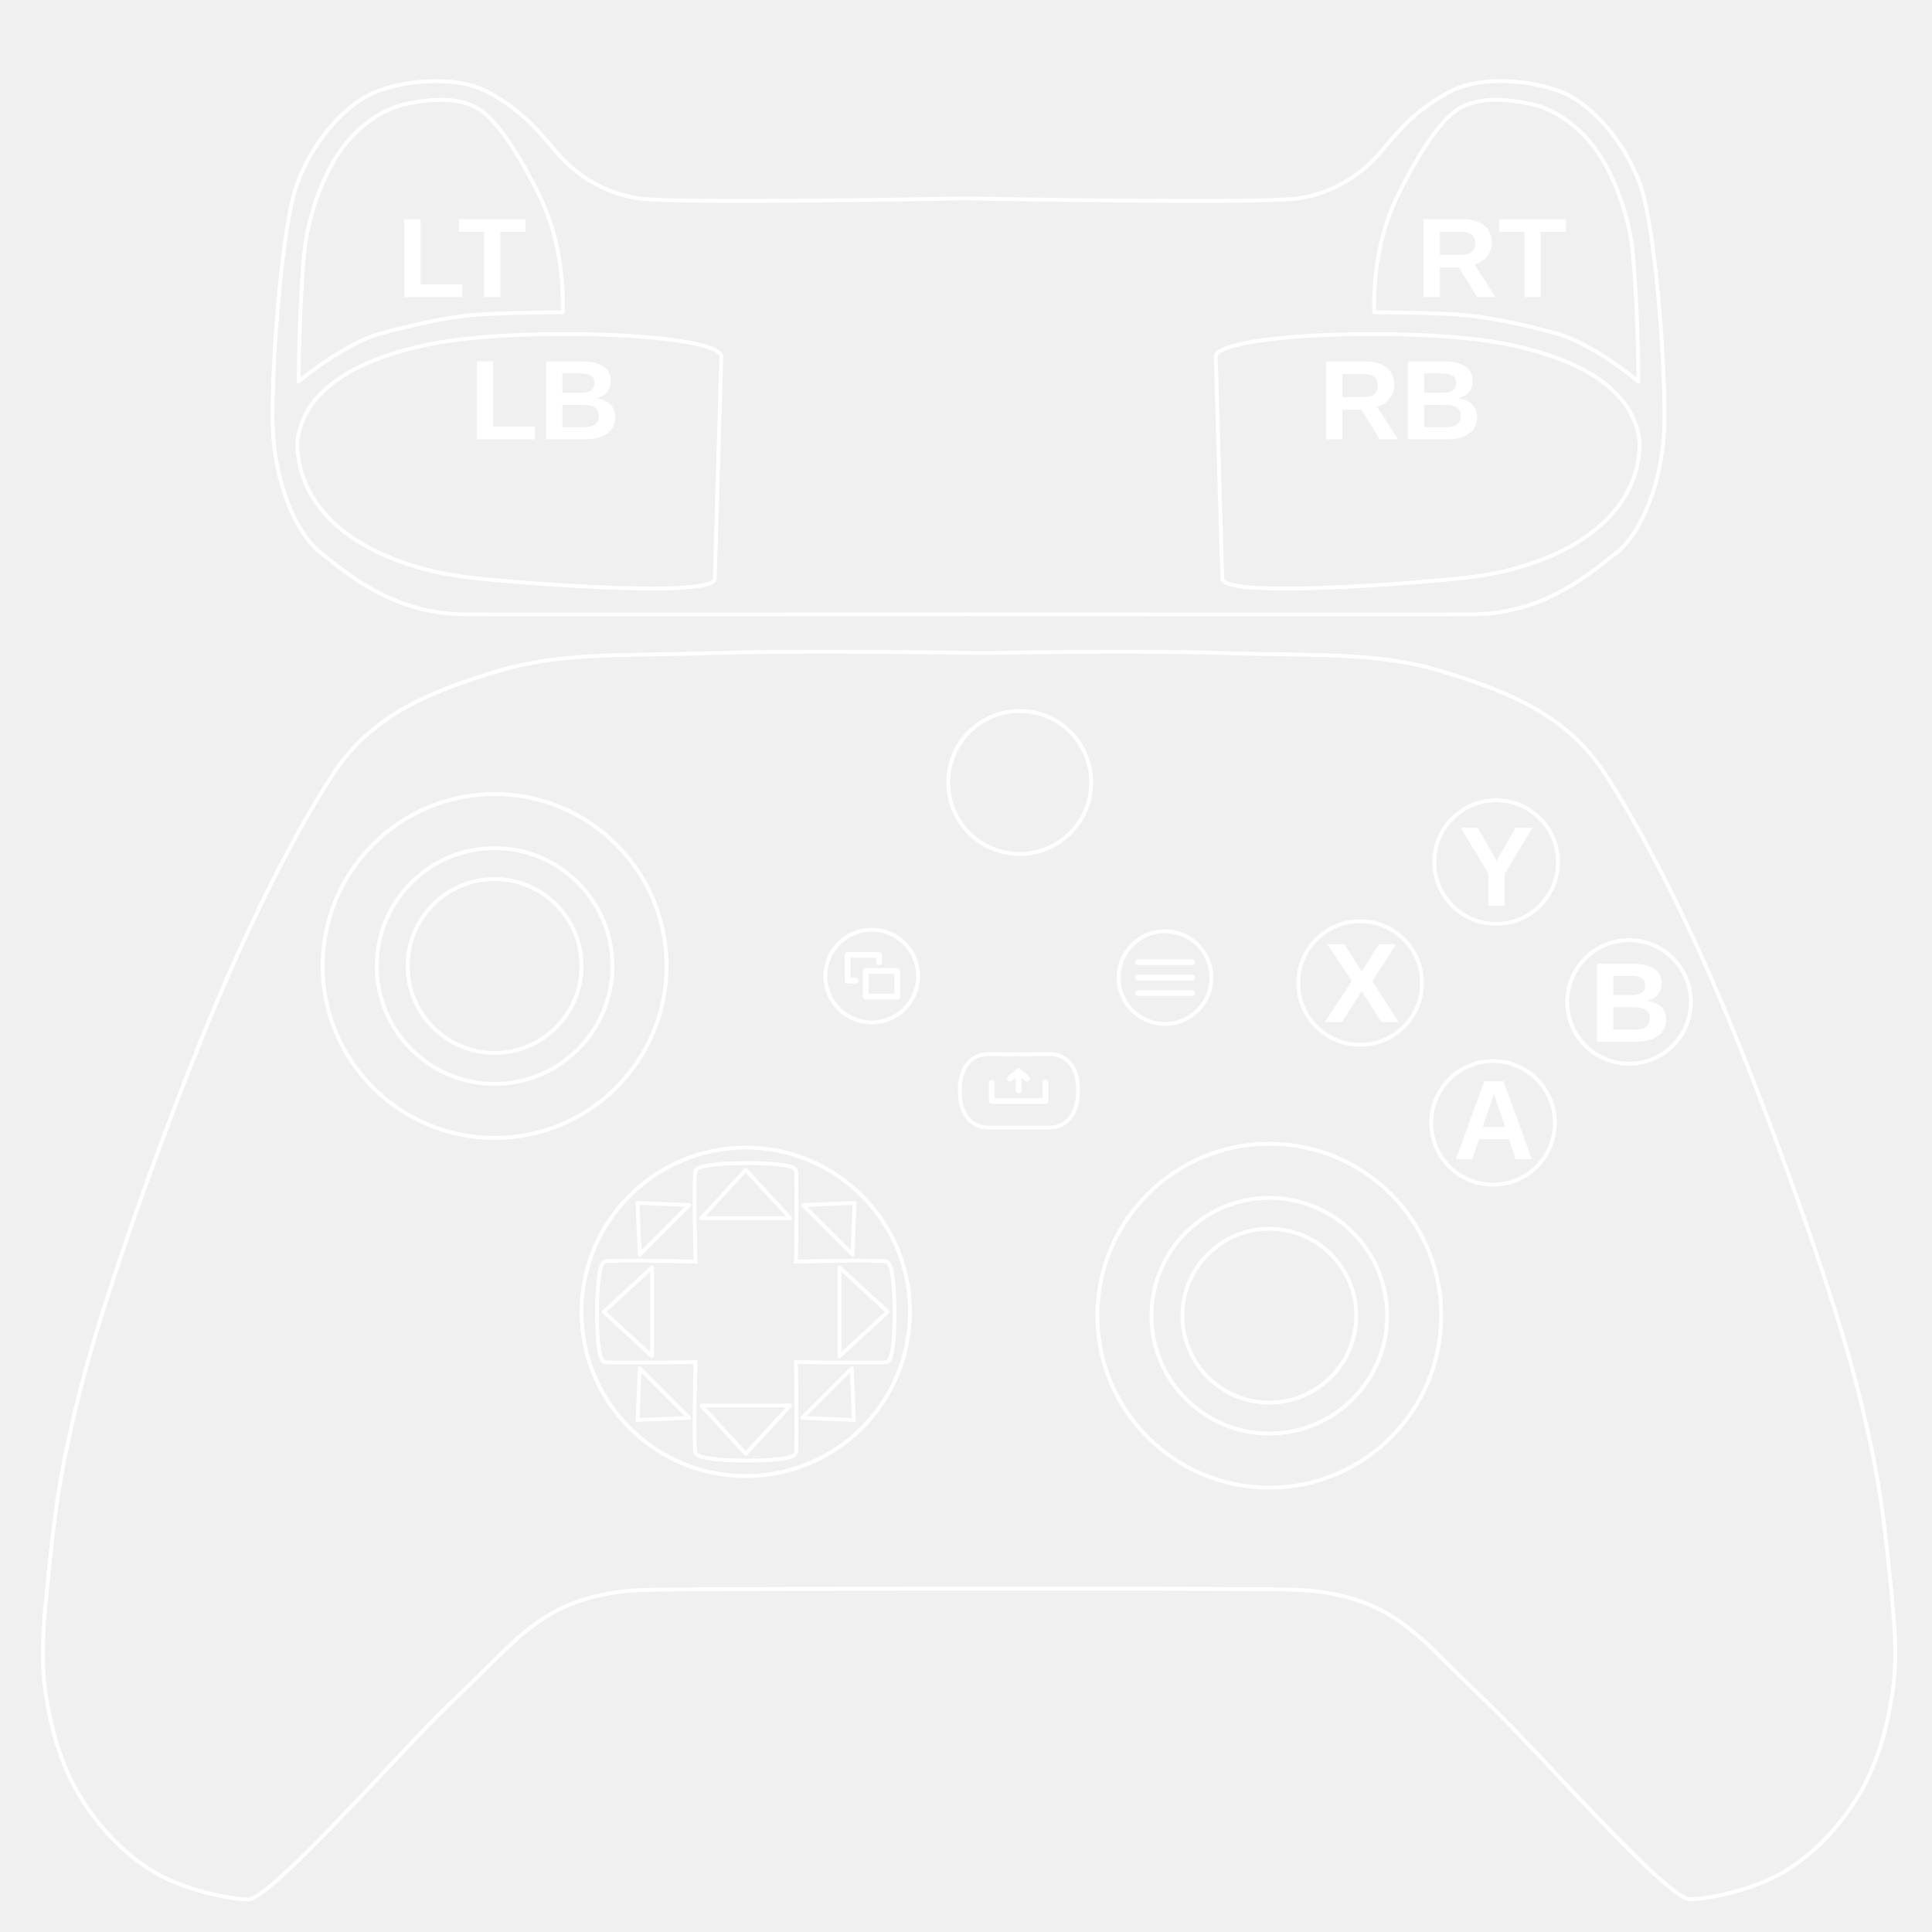
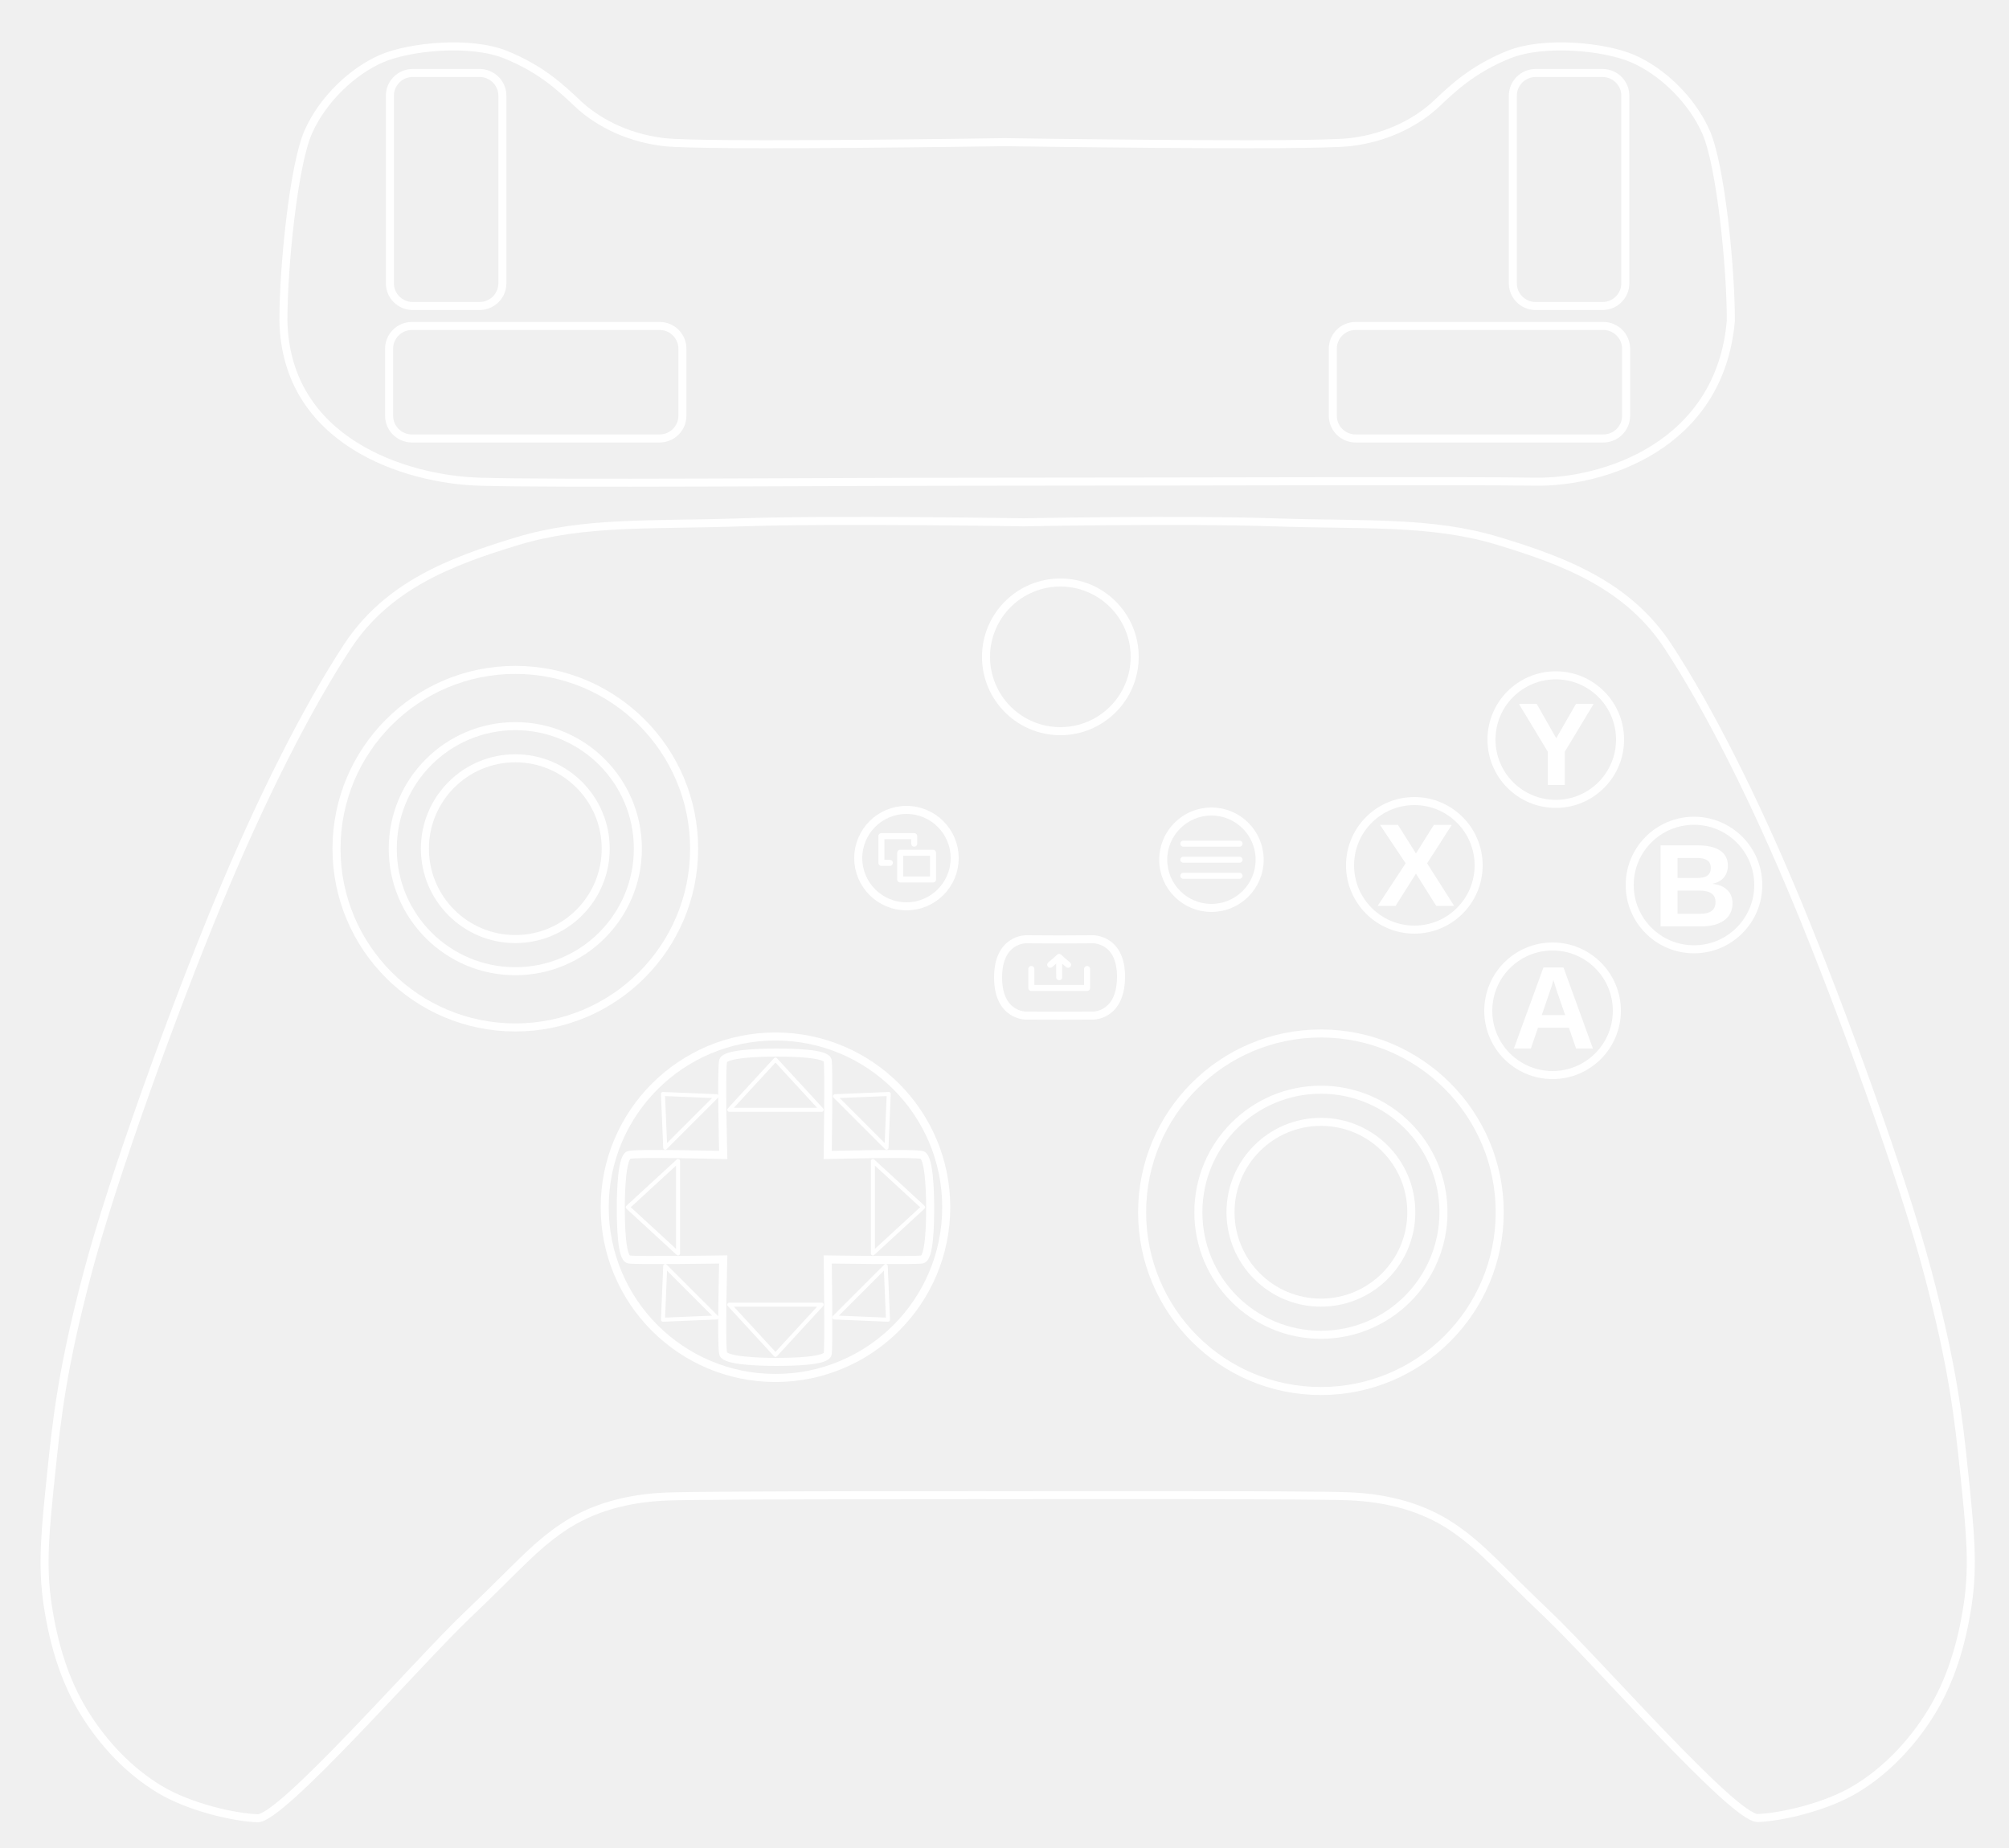
- <svg xmlns="http://www.w3.org/2000/svg" width="1000" height="1000" viewBox="0 0 264.583 264.583" version="1.1" id="svg8">
-   <defs id="defs2" />
+ <svg xmlns="http://www.w3.org/2000/svg" width="1000" height="920" viewBox="0 0 264.583 243.417" version="1.1" id="svg8">
+   <defs id="defs2">
+     </defs>
  <g id="layer1" style="display:inline">
-     <path style="fill:none;stroke:#ffffff;stroke-width:0.529;stroke-linecap:butt;stroke-linejoin:round;stroke-miterlimit:4;stroke-dasharray:none;stroke-opacity:1" d="m 98.783,48.868 -0.898,30.383 C 97.798,82.185 66.547,79.498 63.236,78.951 52.615,77.496 40.933,71.929 40.71,60.766 41.194,54.474 47.033,49.554 58.821,47.146 c 12.257,-2.504 39.962,-1.494 39.962,1.721 z" id="button4" />
-     <ellipse style="opacity:1;fill:none;stroke:#ffffff;stroke-width:0.529;stroke-linecap:round;stroke-linejoin:round;stroke-miterlimit:4;stroke-dasharray:none;stroke-opacity:1" id="path872" cx="139.647" cy="107.156" rx="9.79" ry="9.79" />
-     <path style="fill:none;stroke:#ffffff;stroke-width:0.529;stroke-linecap:butt;stroke-linejoin:miter;stroke-miterlimit:4;stroke-dasharray:none;stroke-opacity:1" d="m 177.587,217.723 c 5.227,0.211 9.863,1.471 13.738,4.092 3.875,2.621 6.113,5.409 12.568,11.545 6.455,6.137 24.489,26.874 27.621,26.745 3.132,-0.129 8.92,-1.438 12.861,-3.8 3.941,-2.362 7.388,-5.952 9.938,-10.084 2.55,-4.132 4.014,-8.867 4.823,-14.176 0.809,-5.309 0.316,-9.903 -0.438,-17.245 -0.754,-7.342 -1.472,-13.955 -4.823,-26.598 -3.351,-12.643 -11.316,-34.536 -17.099,-48.52 -5.783,-13.984 -11.842,-25.897 -17.099,-33.906 -5.257,-8.009 -13.519,-11.208 -22.36,-13.884 -8.841,-2.676 -17.597,-2.047 -29.667,-2.457 -12.071,-0.41 -32.832,0 -32.832,0 0,0 -24.975,-0.41 -37.046,0 -12.071,0.41 -20.827,-0.186 -29.667,2.49 -8.841,2.676 -17.103,5.875 -22.36,13.884 -5.257,8.009 -11.316,19.921 -17.099,33.906 -5.783,13.984 -13.748,35.877 -17.099,48.52 -3.351,12.643 -4.068,19.257 -4.823,26.598 -0.754,7.342 -1.248,11.936 -0.438,17.245 0.809,5.309 2.273,10.044 4.823,14.176 2.55,4.132 5.997,7.722 9.938,10.084 3.941,2.362 9.729,3.67 12.861,3.8 3.132,0.129 21.166,-20.608 27.621,-26.745 6.455,-6.137 8.694,-8.924 12.568,-11.545 3.875,-2.621 8.51,-3.881 13.738,-4.092 5.227,-0.211 46.838,-0.179 46.838,-0.179 0,0 37.689,-0.065 42.916,0.146 z" id="path848-9" />
-     <circle style="opacity:1;fill:none;stroke:#ffffff;stroke-width:0.529;stroke-linecap:round;stroke-linejoin:round;stroke-miterlimit:4;stroke-dasharray:none;stroke-opacity:1" id="button6" cx="119.38" cy="133.668" r="6.35" />
-     <circle style="opacity:1;fill:none;stroke:#ffffff;stroke-width:0.529;stroke-linecap:round;stroke-linejoin:round;stroke-miterlimit:4;stroke-dasharray:none;stroke-opacity:1" id="button7" cx="159.544" cy="133.879" r="6.35" />
-     <circle style="opacity:1;fill:none;stroke:#ffffff;stroke-width:0.529;stroke-linecap:round;stroke-linejoin:round;stroke-miterlimit:4;stroke-dasharray:none;stroke-opacity:1" id="button2" cx="186.267" cy="134.62" r="8.467" />
-     <circle style="fill:none;stroke:#ffffff;stroke-width:0.529;stroke-linecap:round;stroke-linejoin:round;stroke-miterlimit:4;stroke-dasharray:none;stroke-opacity:1" id="button0" cx="204.47" cy="153.776" r="8.467" />
-     <path style="fill:none;stroke:#ffffff;stroke-width:0.529;stroke-linecap:butt;stroke-linejoin:miter;stroke-miterlimit:4;stroke-dasharray:none;stroke-opacity:1" d="M 63.086,84.115 C 53.496,83.918 47.164,78.221 43.878,75.666 40.592,73.112 37.347,65.912 37.325,57.14 c -0.022,-8.773 1.332,-26.09 3.268,-31.668 1.936,-5.578 5.924,-10.262 9.621,-12.3 3.697,-2.039 11.682,-3.087 16.389,-0.674 4.707,2.413 7.38,5.676 9.504,8.232 2.124,2.556 5.983,5.646 11.375,6.436 5.392,0.79 44.809,0 44.809,0 0,0 40.108,0.79 45.501,-4.2e-5 5.392,-0.79 9.251,-3.88 11.375,-6.436 2.124,-2.556 4.797,-5.819 9.504,-8.232 4.707,-2.413 12.692,-1.365 16.389,0.674 3.697,2.039 7.685,6.722 9.621,12.3 1.936,5.578 3.29,22.896 3.268,31.668 -0.022,8.773 -3.267,15.972 -6.553,18.527 -3.286,2.555 -9.618,8.252 -19.208,8.449 -2.578,0.053 -69.897,6e-6 -69.897,6e-6 0,0 -66.627,0.053 -69.205,6e-6 z" id="path1849" />
-     <circle style="fill:none;stroke:#ffffff;stroke-width:0.529;stroke-linecap:round;stroke-linejoin:round;stroke-miterlimit:4;stroke-dasharray:none;stroke-opacity:1" id="button3" cx="204.893" cy="118.057" r="8.467" />
-     <circle style="fill:none;stroke:#ffffff;stroke-width:0.529;stroke-linecap:round;stroke-linejoin:round;stroke-miterlimit:4;stroke-dasharray:none;stroke-opacity:1" id="button1" cx="223.097" cy="137.213" r="8.467" />
-     <g id="right-stick" transform="translate(-5.027075,4.497921)" style="stroke:#ffffff;stroke-opacity:1">
-       <g id="right-stick-core" transform="translate(-0.2645874,-0.2645874)" style="stroke:#ffffff;stroke-opacity:1">
-         <circle style="opacity:1;fill:none;stroke:#ffffff;stroke-width:0.529;stroke-linecap:round;stroke-linejoin:round;stroke-miterlimit:4;stroke-dasharray:none;stroke-opacity:1" id="button9" cx="179.123" cy="175.948" r="11.906" />
-         <circle style="opacity:1;fill:none;stroke:#ffffff;stroke-width:0.529;stroke-linecap:round;stroke-linejoin:round;stroke-miterlimit:4;stroke-dasharray:none;stroke-opacity:1" id="path943-4" cx="179.123" cy="175.948" r="16.14" />
+     <ellipse style="opacity:1;fill:none;stroke:#ffffff;stroke-width:1.058;stroke-linecap:round;stroke-linejoin:round;stroke-miterlimit:4;stroke-dasharray:none;stroke-opacity:1" id="path872" cx="139.647" cy="86.519" rx="9.79" ry="9.79" />
+     <path style="fill:none;stroke:#ffffff;stroke-width:1.058;stroke-linecap:butt;stroke-linejoin:miter;stroke-miterlimit:4;stroke-dasharray:none;stroke-opacity:1" d="m 177.587,197.086 c 5.227,0.211 9.863,1.471 13.738,4.092 3.875,2.621 6.113,5.409 12.568,11.545 6.455,6.137 24.489,26.874 27.621,26.745 3.132,-0.129 8.92,-1.438 12.861,-3.8 3.941,-2.362 7.388,-5.952 9.938,-10.084 2.55,-4.132 4.014,-8.867 4.823,-14.176 0.809,-5.309 0.316,-9.903 -0.438,-17.245 -0.754,-7.342 -1.472,-13.955 -4.823,-26.598 -3.351,-12.643 -11.316,-34.536 -17.099,-48.52 -5.783,-13.984 -11.842,-25.897 -17.099,-33.906 -5.257,-8.009 -13.519,-11.208 -22.36,-13.884 -8.841,-2.676 -17.597,-2.047 -29.667,-2.457 -12.071,-0.41 -32.832,0 -32.832,0 0,0 -24.975,-0.41 -37.046,0 -12.071,0.41 -20.827,-0.186 -29.667,2.49 -8.841,2.676 -17.103,5.875 -22.36,13.884 -5.257,8.009 -11.316,19.921 -17.099,33.906 -5.783,13.984 -13.748,35.877 -17.099,48.52 -3.351,12.643 -4.068,19.257 -4.823,26.598 -0.754,7.342 -1.248,11.936 -0.438,17.245 0.809,5.309 2.273,10.044 4.823,14.176 2.55,4.132 5.997,7.722 9.938,10.084 3.941,2.362 9.729,3.67 12.861,3.8 3.132,0.129 21.166,-20.608 27.621,-26.745 6.455,-6.137 8.694,-8.924 12.568,-11.545 3.875,-2.621 8.51,-3.881 13.738,-4.092 5.227,-0.211 46.838,-0.179 46.838,-0.179 0,0 37.689,-0.065 42.916,0.146 z" id="path848-9" />
+     <circle style="opacity:1;fill:none;stroke:#ffffff;stroke-width:1.058;stroke-linecap:round;stroke-linejoin:round;stroke-miterlimit:4;stroke-dasharray:none;stroke-opacity:1" id="button6" cx="119.38" cy="113.03" r="6.35" />
+     <circle style="opacity:1;fill:none;stroke:#ffffff;stroke-width:1.058;stroke-linecap:round;stroke-linejoin:round;stroke-miterlimit:4;stroke-dasharray:none;stroke-opacity:1" id="button7" cx="159.544" cy="113.242" r="6.35" />
+     <circle style="opacity:1;fill:none;stroke:#ffffff;stroke-width:1.058;stroke-linecap:round;stroke-linejoin:round;stroke-miterlimit:4;stroke-dasharray:none;stroke-opacity:1" id="button2" cx="186.267" cy="113.982" r="8.467" />
+     <circle style="fill:none;stroke:#ffffff;stroke-width:1.058;stroke-linecap:round;stroke-linejoin:round;stroke-miterlimit:4;stroke-dasharray:none;stroke-opacity:1" id="button0" cx="204.47" cy="133.138" r="8.467" />
+     <path style="fill:none;stroke:#ffffff;stroke-width:1.058;stroke-linecap:butt;stroke-linejoin:miter;stroke-miterlimit:4;stroke-dasharray:none;stroke-opacity:1" d="m 63.086,63.446 c -9.71,-0.31 -25.433,-5.267 -25.761,-21.184 -0.022,-6.889 1.332,-20.489 3.268,-24.869 1.936,-4.38 5.924,-8.059 9.621,-9.659 3.697,-1.601 11.682,-2.424 16.389,-0.529 4.707,1.895 7.38,4.458 9.504,6.465 2.124,2.007 5.983,4.434 11.375,5.054 5.392,0.62 44.809,0 44.809,0 0,0 40.108,0.62 45.501,-3.3e-5 5.392,-0.62 9.251,-3.047 11.375,-5.054 2.124,-2.007 4.797,-4.57 9.504,-6.465 4.707,-1.895 12.692,-1.072 16.389,0.529 3.697,1.601 7.685,5.279 9.621,9.659 1.936,4.38 3.29,17.98 3.268,24.869 -1.427,16.517 -16.83,21.33 -25.761,21.184 -8.931,-0.146 -46.598,3e-6 -69.897,4e-6 -23.068,2e-6 -59.495,0.31 -69.205,6e-6 z" id="path1849" />
+     <circle style="fill:none;stroke:#ffffff;stroke-width:1.058;stroke-linecap:round;stroke-linejoin:round;stroke-miterlimit:4;stroke-dasharray:none;stroke-opacity:1" id="button3" cx="204.893" cy="97.42" r="8.467" />
+     <circle style="fill:none;stroke:#ffffff;stroke-width:1.058;stroke-linecap:round;stroke-linejoin:round;stroke-miterlimit:4;stroke-dasharray:none;stroke-opacity:1" id="button1" cx="223.097" cy="116.575" r="8.467" />
+     <g id="right-stick" transform="translate(-5.027075,-16.13958)" style="stroke:#ffffff;stroke-width:1.058;stroke-miterlimit:4;stroke-dasharray:none;stroke-opacity:1">
+       <g id="right-stick-core" transform="translate(-0.1323078,-0.1323004)" style="stroke:#ffffff;stroke-width:1.058;stroke-miterlimit:4;stroke-dasharray:none;stroke-opacity:1">
+         <circle style="opacity:1;fill:none;stroke:#ffffff;stroke-width:1.058;stroke-linecap:round;stroke-linejoin:round;stroke-miterlimit:4;stroke-dasharray:none;stroke-opacity:1" id="button9" cx="179.123" cy="175.948" r="11.906" />
+         <circle style="opacity:1;fill:none;stroke:#ffffff;stroke-width:1.058;stroke-linecap:round;stroke-linejoin:round;stroke-miterlimit:4;stroke-dasharray:none;stroke-opacity:1" id="path943-4" cx="179.123" cy="175.948" r="16.14" />
      </g>
-       <circle style="opacity:1;fill:none;stroke:#ffffff;stroke-width:0.529;stroke-linecap:round;stroke-linejoin:round;stroke-miterlimit:4;stroke-dasharray:none;stroke-opacity:1" id="path965" cx="178.858" cy="175.683" r="23.548" />
+       <circle style="opacity:1;fill:none;stroke:#ffffff;stroke-width:1.058;stroke-linecap:round;stroke-linejoin:round;stroke-miterlimit:4;stroke-dasharray:none;stroke-opacity:1" id="path965" cx="178.991" cy="175.816" r="23.548" />
    </g>
-     <path style="fill:none;stroke:#ffffff;stroke-width:0.529;stroke-linecap:butt;stroke-linejoin:miter;stroke-miterlimit:4;stroke-dasharray:none;stroke-opacity:1" d="m 95.25,198.967 c 0.306,0.892 4.559,1.058 6.879,1.058 2.32,0 6.706,-0.087 6.879,-1.058 0.173,-0.972 0,-12.435 0,-12.435 0,0 11.464,0.173 12.435,0 0.972,-0.173 1.058,-4.559 1.058,-6.879 0,-2.32 -0.166,-6.574 -1.058,-6.879 -0.892,-0.306 -12.435,0 -12.435,0 0,0 0.173,-11.464 0,-12.435 -0.173,-0.972 -4.559,-1.058 -6.879,-1.058 -2.32,0 -6.574,0.166 -6.879,1.058 -0.306,0.892 0,12.435 0,12.435 0,0 -11.543,-0.306 -12.435,0 -0.892,0.306 -1.058,4.559 -1.058,6.879 0,2.32 0.087,6.706 1.058,6.879 0.972,0.173 12.435,1e-5 12.435,1e-5 0,0 -0.306,11.543 5e-6,12.435 z" id="path1015-9-1-7" />
-     <circle style="opacity:1;fill:none;stroke:#ffffff;stroke-width:0.529;stroke-linecap:round;stroke-linejoin:round;stroke-miterlimit:4;stroke-dasharray:none;stroke-opacity:1" id="path1117" cx="102.129" cy="179.652" r="22.49" />
-     <path style="fill:none;stroke:#ffffff;stroke-width:0.529;stroke-linecap:butt;stroke-linejoin:miter;stroke-miterlimit:4;stroke-dasharray:none;stroke-opacity:1" d="m 135.149,154.411 c 0,0 -3.704,0.084 -3.704,-5.027 0,-5.111 3.704,-5.027 3.704,-5.027 2.902,0.025 5.856,0.035 8.784,0 0,0 3.757,-0.084 3.704,5.027 -0.053,5.111 -3.704,5.027 -3.704,5.027 -2.994,0.015 -5.843,0.018 -8.784,0 z" id="path1119" />
-     <path style="fill:none;stroke:#ffffff;stroke-width:0.794;stroke-linecap:round;stroke-linejoin:miter;stroke-miterlimit:4;stroke-dasharray:none;stroke-opacity:1" d="m 155.84,133.879 h 7.408" id="path1201" />
-     <path style="fill:none;stroke:#ffffff;stroke-width:0.794;stroke-linecap:round;stroke-linejoin:miter;stroke-miterlimit:4;stroke-dasharray:none;stroke-opacity:1" d="m 155.84,135.996 h 7.408" id="path1201-4" />
-     <path style="fill:none;stroke:#ffffff;stroke-width:0.794;stroke-linecap:round;stroke-linejoin:miter;stroke-miterlimit:4;stroke-dasharray:none;stroke-opacity:1" d="m 155.84,131.762 h 7.408" id="path1201-7" />
-     <rect style="opacity:1;fill:none;stroke:#ffffff;stroke-width:0.794;stroke-linecap:round;stroke-linejoin:round;stroke-miterlimit:4;stroke-dasharray:none;stroke-opacity:1" id="rect1232" width="4.322" height="3.517" x="118.558" y="132.964" />
-     <path id="rect1232-3" style="fill:none;stroke:#ffffff;stroke-width:0.794;stroke-linecap:round;stroke-linejoin:round;stroke-miterlimit:4;stroke-dasharray:none;stroke-opacity:1" d="m 117.192,134.292 h -1.113 v -3.517 h 4.322 v 0.988" />
-     <path id="rect1257" style="opacity:1;fill:none;stroke:#ffffff;stroke-width:0.794;stroke-linecap:round;stroke-linejoin:round;stroke-miterlimit:4;stroke-dasharray:none;stroke-opacity:1" d="m 143.166,148.273 v 2.5 h -7.342 v -2.5" />
-     <path style="fill:none;stroke:#ffffff;stroke-width:0.794;stroke-linecap:round;stroke-linejoin:miter;stroke-miterlimit:4;stroke-dasharray:none;stroke-opacity:1" d="m 139.495,149.357 c -0.007,-2.633 -0.007,-2.646 -0.007,-2.646" id="path1260" />
-     <path style="fill:none;stroke:#ffffff;stroke-width:0.794;stroke-linecap:round;stroke-linejoin:miter;stroke-miterlimit:4;stroke-dasharray:none;stroke-opacity:1" d="m 140.666,147.717 -1.178,-1.005" id="path1262" />
-     <path style="display:inline;fill:none;stroke:#ffffff;stroke-width:0.794;stroke-linecap:round;stroke-linejoin:miter;stroke-miterlimit:4;stroke-dasharray:none;stroke-opacity:1" d="m 138.31,147.717 1.178,-1.005" id="path1262-8" />
-     <text xml:space="preserve" style="font-style:normal;font-variant:normal;font-weight:bold;font-stretch:normal;font-size:15.522px;line-height:1.25;font-family:Arial;-inkscape-font-specification:'Arial Bold';fill:#ffffff;fill-opacity:1;stroke:none;stroke-width:0.265" x="181.292" y="139.965" id="text1286">
-       <tspan id="tspan1284" x="181.292" y="139.965" style="font-style:normal;font-variant:normal;font-weight:bold;font-stretch:normal;font-size:15.522px;font-family:Arial;-inkscape-font-specification:'Arial Bold';fill:#ffffff;stroke-width:0.265">X</tspan>
+     <path style="fill:none;stroke:#ffffff;stroke-width:1.058;stroke-linecap:butt;stroke-linejoin:miter;stroke-miterlimit:4;stroke-dasharray:none;stroke-opacity:1" d="m 95.25,178.329 c 0.306,0.892 4.559,1.058 6.879,1.058 2.32,0 6.706,-0.087 6.879,-1.058 0.173,-0.972 0,-12.435 0,-12.435 0,0 11.464,0.173 12.435,0 0.972,-0.173 1.058,-4.559 1.058,-6.879 0,-2.32 -0.166,-6.574 -1.058,-6.879 -0.892,-0.306 -12.435,0 -12.435,0 0,0 0.173,-11.464 0,-12.435 -0.173,-0.972 -4.559,-1.058 -6.879,-1.058 -2.32,0 -6.574,0.166 -6.879,1.058 -0.306,0.892 0,12.435 0,12.435 0,0 -11.543,-0.306 -12.435,0 -0.892,0.306 -1.058,4.559 -1.058,6.879 0,2.32 0.087,6.706 1.058,6.879 0.972,0.173 12.435,1e-5 12.435,1e-5 0,0 -0.306,11.543 5e-6,12.435 z" id="path1015-9-1-7" />
+     <circle style="opacity:1;fill:none;stroke:#ffffff;stroke-width:1.058;stroke-linecap:round;stroke-linejoin:round;stroke-miterlimit:4;stroke-dasharray:none;stroke-opacity:1" id="path1117" cx="102.129" cy="159.015" r="22.49" />
+     <path style="fill:none;stroke:#ffffff;stroke-width:1.058;stroke-linecap:butt;stroke-linejoin:miter;stroke-miterlimit:4;stroke-dasharray:none;stroke-opacity:1" d="m 135.149,133.773 c 0,0 -3.704,0.084 -3.704,-5.027 0,-5.111 3.704,-5.027 3.704,-5.027 2.902,0.025 5.856,0.035 8.784,0 0,0 3.757,-0.084 3.704,5.027 -0.053,5.111 -3.704,5.027 -3.704,5.027 -2.994,0.015 -5.843,0.018 -8.784,0 z" id="path1119" />
+     <path style="fill:none;stroke:#ffffff;stroke-width:0.794;stroke-linecap:round;stroke-linejoin:miter;stroke-miterlimit:4;stroke-dasharray:none;stroke-opacity:1" d="m 155.84,113.242 h 7.408" id="path1201" />
+     <path style="fill:none;stroke:#ffffff;stroke-width:0.794;stroke-linecap:round;stroke-linejoin:miter;stroke-miterlimit:4;stroke-dasharray:none;stroke-opacity:1" d="m 155.84,115.358 h 7.408" id="path1201-4" />
+     <path style="fill:none;stroke:#ffffff;stroke-width:0.794;stroke-linecap:round;stroke-linejoin:miter;stroke-miterlimit:4;stroke-dasharray:none;stroke-opacity:1" d="m 155.84,111.125 h 7.408" id="path1201-7" />
+     <rect style="opacity:1;fill:none;stroke:#ffffff;stroke-width:0.794;stroke-linecap:round;stroke-linejoin:round;stroke-miterlimit:4;stroke-dasharray:none;stroke-opacity:1" id="rect1232" width="4.322" height="3.517" x="118.558" y="112.326" />
+     <path id="rect1232-3" style="fill:none;stroke:#ffffff;stroke-width:0.794;stroke-linecap:round;stroke-linejoin:round;stroke-miterlimit:4;stroke-dasharray:none;stroke-opacity:1" d="m 117.192,113.655 h -1.113 v -3.517 h 4.322 v 0.988" />
+     <path id="rect1257" style="opacity:1;fill:none;stroke:#ffffff;stroke-width:0.794;stroke-linecap:round;stroke-linejoin:round;stroke-miterlimit:4;stroke-dasharray:none;stroke-opacity:1" d="m 143.166,127.635 v 2.5 h -7.342 v -2.5" />
+     <path style="fill:none;stroke:#ffffff;stroke-width:0.794;stroke-linecap:round;stroke-linejoin:miter;stroke-miterlimit:4;stroke-dasharray:none;stroke-opacity:1" d="m 139.495,128.72 c -0.007,-2.633 -0.007,-2.646 -0.007,-2.646" id="path1260" />
+     <path style="fill:none;stroke:#ffffff;stroke-width:0.794;stroke-linecap:round;stroke-linejoin:miter;stroke-miterlimit:4;stroke-dasharray:none;stroke-opacity:1" d="m 140.666,127.079 -1.178,-1.005" id="path1262" />
+     <path style="display:inline;fill:none;stroke:#ffffff;stroke-width:0.794;stroke-linecap:round;stroke-linejoin:miter;stroke-miterlimit:4;stroke-dasharray:none;stroke-opacity:1" d="m 138.31,127.079 1.178,-1.005" id="path1262-8" />
+     <text xml:space="preserve" style="font-style:normal;font-variant:normal;font-weight:bold;font-stretch:normal;font-size:15.522px;line-height:1.25;font-family:Arial;-inkscape-font-specification:'Arial Bold';fill:#ffffff;fill-opacity:1;stroke:none;stroke-width:0.265" x="181.292" y="119.327" id="text1286">
+       <tspan id="tspan1284" x="181.292" y="119.327" style="font-style:normal;font-variant:normal;font-weight:bold;font-stretch:normal;font-size:15.522px;font-family:Arial;-inkscape-font-specification:'Arial Bold';fill:#ffffff;stroke-width:0.265">X</tspan>
    </text>
-     <text xml:space="preserve" style="font-style:normal;font-variant:normal;font-weight:bold;font-stretch:normal;font-size:15.522px;line-height:1.25;font-family:Arial;-inkscape-font-specification:'Arial Bold';display:inline;fill:#ffffff;fill-opacity:1;stroke:none;stroke-width:0.265" x="199.781" y="124.036" id="text1286-3">
-       <tspan id="tspan1284-8" x="199.781" y="124.036" style="font-style:normal;font-variant:normal;font-weight:bold;font-stretch:normal;font-size:15.522px;font-family:Arial;-inkscape-font-specification:'Arial Bold';fill:#ffffff;stroke-width:0.265">Y</tspan>
+     <text xml:space="preserve" style="font-style:normal;font-variant:normal;font-weight:bold;font-stretch:normal;font-size:15.522px;line-height:1.25;font-family:Arial;-inkscape-font-specification:'Arial Bold';display:inline;fill:#ffffff;fill-opacity:1;stroke:none;stroke-width:0.265" x="199.781" y="103.398" id="text1286-3">
+       <tspan id="tspan1284-8" x="199.781" y="103.398" style="font-style:normal;font-variant:normal;font-weight:bold;font-stretch:normal;font-size:15.522px;font-family:Arial;-inkscape-font-specification:'Arial Bold';fill:#ffffff;stroke-width:0.265">Y</tspan>
    </text>
-     <text xml:space="preserve" style="font-style:normal;font-variant:normal;font-weight:bold;font-stretch:normal;font-size:15.522px;line-height:1.25;font-family:Arial;-inkscape-font-specification:'Arial Bold';display:inline;fill:#ffffff;fill-opacity:1;stroke:none;stroke-width:0.265" x="198.987" y="158.749" id="text1286-0">
-       <tspan id="tspan1284-0" x="198.987" y="158.749" style="font-style:normal;font-variant:normal;font-weight:bold;font-stretch:normal;font-size:15.522px;font-family:Arial;-inkscape-font-specification:'Arial Bold';fill:#ffffff;stroke-width:0.265">A</tspan>
+     <text xml:space="preserve" style="font-style:normal;font-variant:normal;font-weight:bold;font-stretch:normal;font-size:15.522px;line-height:1.25;font-family:Arial;-inkscape-font-specification:'Arial Bold';display:inline;fill:#ffffff;fill-opacity:1;stroke:none;stroke-width:0.265" x="198.987" y="138.112" id="text1286-0">
+       <tspan id="tspan1284-0" x="198.987" y="138.112" style="font-style:normal;font-variant:normal;font-weight:bold;font-stretch:normal;font-size:15.522px;font-family:Arial;-inkscape-font-specification:'Arial Bold';fill:#ffffff;stroke-width:0.265">A</tspan>
    </text>
-     <text xml:space="preserve" style="font-style:normal;font-variant:normal;font-weight:bold;font-stretch:normal;font-size:15.522px;line-height:1.25;font-family:Arial;-inkscape-font-specification:'Arial Bold';display:inline;fill:#ffffff;fill-opacity:1;stroke:none;stroke-width:0.265" x="217.667" y="142.663" id="text1286-8">
-       <tspan id="tspan1284-9" x="217.667" y="142.663" style="font-style:normal;font-variant:normal;font-weight:bold;font-stretch:normal;font-size:15.522px;font-family:Arial;-inkscape-font-specification:'Arial Bold';fill:#ffffff;stroke-width:0.265">B</tspan>
+     <text xml:space="preserve" style="font-style:normal;font-variant:normal;font-weight:bold;font-stretch:normal;font-size:15.522px;line-height:1.25;font-family:Arial;-inkscape-font-specification:'Arial Bold';display:inline;fill:#ffffff;fill-opacity:1;stroke:none;stroke-width:0.265" x="217.667" y="122.025" id="text1286-8">
+       <tspan id="tspan1284-9" x="217.667" y="122.025" style="font-style:normal;font-variant:normal;font-weight:bold;font-stretch:normal;font-size:15.522px;font-family:Arial;-inkscape-font-specification:'Arial Bold';fill:#ffffff;stroke-width:0.265">B</tspan>
    </text>
-     <g id="left-stick" transform="translate(-111.125,-43.39167)" style="display:inline;stroke:#ffffff;stroke-opacity:1">
-       <g id="left-stick-core" transform="translate(-0.2645874,-0.2645874)" style="stroke:#ffffff;stroke-opacity:1">
-         <circle style="opacity:1;fill:none;stroke:#ffffff;stroke-width:0.529;stroke-linecap:round;stroke-linejoin:round;stroke-miterlimit:4;stroke-dasharray:none;stroke-opacity:1" id="button8" cx="179.123" cy="175.948" r="11.906" />
-         <circle style="opacity:1;fill:none;stroke:#ffffff;stroke-width:0.529;stroke-linecap:round;stroke-linejoin:round;stroke-miterlimit:4;stroke-dasharray:none;stroke-opacity:1" id="path943-4-7" cx="179.123" cy="175.948" r="16.14" />
+     <g id="left-stick" transform="translate(-111.125,-64.02916)" style="display:inline;stroke:#ffffff;stroke-width:1.058;stroke-miterlimit:4;stroke-dasharray:none;stroke-opacity:1">
+       <g id="left-stick-core" transform="translate(-0.1323108,-0.1322972)" style="stroke:#ffffff;stroke-width:1.058;stroke-miterlimit:4;stroke-dasharray:none;stroke-opacity:1">
+         <circle style="opacity:1;fill:none;stroke:#ffffff;stroke-width:1.058;stroke-linecap:round;stroke-linejoin:round;stroke-miterlimit:4;stroke-dasharray:none;stroke-opacity:1" id="button8" cx="179.123" cy="175.948" r="11.906" />
+         <circle style="opacity:1;fill:none;stroke:#ffffff;stroke-width:1.058;stroke-linecap:round;stroke-linejoin:round;stroke-miterlimit:4;stroke-dasharray:none;stroke-opacity:1" id="path943-4-7" cx="179.123" cy="175.948" r="16.14" />
      </g>
-       <circle style="opacity:1;fill:none;stroke:#ffffff;stroke-width:0.529;stroke-linecap:round;stroke-linejoin:round;stroke-miterlimit:4;stroke-dasharray:none;stroke-opacity:1" id="path965-9" cx="178.858" cy="175.683" r="23.548" />
+       <circle style="opacity:1;fill:none;stroke:#ffffff;stroke-width:1.058;stroke-linecap:round;stroke-linejoin:round;stroke-miterlimit:4;stroke-dasharray:none;stroke-opacity:1" id="path965-9" cx="178.991" cy="175.816" r="23.548" />
    </g>
-     <path style="display:inline;fill:none;stroke:#ffffff;stroke-width:0.529;stroke-linecap:round;stroke-linejoin:round;stroke-miterlimit:4;stroke-dasharray:none;stroke-opacity:1" d="m 102.129,160.205 -6.085,6.615 h 12.171 z" id="d1" />
-     <path style="display:inline;fill:none;stroke:#ffffff;stroke-width:0.529;stroke-linecap:round;stroke-linejoin:round;stroke-miterlimit:4;stroke-dasharray:none;stroke-opacity:1" d="m 102.129,199.099 -6.085,-6.615 h 12.171 z" id="d5" />
-     <path style="display:inline;fill:none;stroke:#ffffff;stroke-width:0.529;stroke-linecap:round;stroke-linejoin:round;stroke-miterlimit:4;stroke-dasharray:none;stroke-opacity:1" d="m 121.576,179.652 -6.615,-6.085 v 12.171 z" id="d3" />
-     <path style="display:inline;fill:none;stroke:#ffffff;stroke-width:0.529;stroke-linecap:round;stroke-linejoin:round;stroke-miterlimit:4;stroke-dasharray:none;stroke-opacity:1" d="m 82.682,179.652 6.615,-6.085 v 12.171 z" id="d7" />
-     <path style="display:inline;fill:none;stroke:#ffffff;stroke-width:0.529;stroke-linecap:round;stroke-linejoin:round;stroke-miterlimit:4;stroke-dasharray:none;stroke-opacity:1" d="m 117.045,164.736 -7.078,0.295 6.783,6.783 z" id="d2" />
-     <path style="display:inline;fill:none;stroke:#ffffff;stroke-width:0.529;stroke-linecap:round;stroke-linejoin:round;stroke-miterlimit:4;stroke-dasharray:none;stroke-opacity:1" d="m 116.946,194.469 -7.078,-0.295 6.783,-6.783 z" id="d4" />
-     <path style="display:inline;fill:none;stroke:#ffffff;stroke-width:0.529;stroke-linecap:round;stroke-linejoin:round;stroke-miterlimit:4;stroke-dasharray:none;stroke-opacity:1" d="m 87.313,194.469 7.078,-0.295 -6.783,-6.783 z" id="d6" />
-     <path style="display:inline;fill:none;stroke:#ffffff;stroke-width:0.529;stroke-linecap:round;stroke-linejoin:round;stroke-miterlimit:4;stroke-dasharray:none;stroke-opacity:1" d="m 87.312,164.736 7.078,0.295 -6.783,6.783 z" id="d8" />
-     <path style="fill:none;stroke:#ffffff;stroke-width:0.529;stroke-linecap:butt;stroke-linejoin:round;stroke-miterlimit:4;stroke-dasharray:none;stroke-opacity:1" d="m 77.081,42.768 c 0,0 -7.815,0.028 -11.899,0.337 -4.084,0.309 -9.687,1.623 -13.184,2.603 -4.952,1.388 -11.1,6.527 -11.1,6.527 0.076,-8.961 0.564,-16.449 0.935,-19.008 0.372,-2.559 1.895,-8.987 5.388,-13.396 1.982,-2.502 5.04,-4.854 8.157,-5.538 3.485,-0.765 7.455,-1.11 10.252,0.674 2.928,1.867 6.219,7.738 8.01,11.342 1.791,3.604 3.564,8.697 3.44,16.46 z" id="left-trigger" />
-     <path style="display:inline;fill:none;stroke:#ffffff;stroke-width:0.529;stroke-linecap:butt;stroke-linejoin:round;stroke-miterlimit:4;stroke-dasharray:none;stroke-opacity:1" d="m 166.492,48.868 0.898,30.383 c 0.087,2.934 31.337,0.247 34.649,-0.299 10.621,-1.456 22.303,-7.022 22.525,-18.185 -0.484,-6.293 -6.323,-11.212 -18.11,-13.62 -12.257,-2.504 -39.962,-1.494 -39.962,1.721 z" id="button5" />
-     <path style="display:inline;fill:none;stroke:#ffffff;stroke-width:0.529;stroke-linecap:butt;stroke-linejoin:round;stroke-miterlimit:4;stroke-dasharray:none;stroke-opacity:1" d="m 188.194,42.768 c 0,0 7.815,0.028 11.899,0.337 4.084,0.309 9.687,1.623 13.184,2.603 4.952,1.388 11.1,6.527 11.1,6.527 -0.076,-8.961 -0.564,-16.449 -0.935,-19.008 -0.372,-2.559 -1.895,-8.987 -5.388,-13.396 -1.982,-2.502 -5.04,-4.854 -8.157,-5.538 -3.485,-0.765 -7.455,-1.11 -10.252,0.674 -2.928,1.867 -6.219,7.738 -8.01,11.342 -1.791,3.604 -3.564,8.697 -3.44,16.46 z" id="right-trigger" />
-     <text xml:space="preserve" style="font-style:normal;font-variant:normal;font-weight:bold;font-stretch:normal;font-size:15.522px;line-height:1.25;font-family:Arial;-inkscape-font-specification:'Arial Bold';display:inline;fill:#ffffff;fill-opacity:1;stroke:none;stroke-width:0.265" x="180.572" y="60.166" id="text1286-87">
-       <tspan id="tspan1284-2" x="180.572" y="60.166" style="font-style:normal;font-variant:normal;font-weight:bold;font-stretch:normal;font-size:15.522px;font-family:Arial;-inkscape-font-specification:'Arial Bold';fill:#ffffff;stroke-width:0.265">RB</tspan>
-     </text>
-     <text xml:space="preserve" style="font-style:normal;font-variant:normal;font-weight:bold;font-stretch:normal;font-size:15.522px;line-height:1.25;font-family:Arial;-inkscape-font-specification:'Arial Bold';display:inline;fill:#ffffff;fill-opacity:1;stroke:none;stroke-width:0.265" x="193.921" y="40.692" id="text1286-87-0">
-       <tspan id="tspan1284-2-0" x="193.921" y="40.692" style="font-style:normal;font-variant:normal;font-weight:bold;font-stretch:normal;font-size:15.522px;font-family:Arial;-inkscape-font-specification:'Arial Bold';fill:#ffffff;stroke-width:0.265">RT</tspan>
-     </text>
-     <text xml:space="preserve" style="font-style:normal;font-variant:normal;font-weight:bold;font-stretch:normal;font-size:15.522px;line-height:1.25;font-family:Arial;-inkscape-font-specification:'Arial Bold';display:inline;fill:#ffffff;fill-opacity:1;stroke:none;stroke-width:0.265" x="64.275" y="60.166" id="text1286-87-03">
-       <tspan id="tspan1284-2-3" x="64.275" y="60.166" style="font-style:normal;font-variant:normal;font-weight:bold;font-stretch:normal;font-size:15.522px;font-family:Arial;-inkscape-font-specification:'Arial Bold';fill:#ffffff;stroke-width:0.265">LB</tspan>
-     </text>
-     <text xml:space="preserve" style="font-style:normal;font-variant:normal;font-weight:bold;font-stretch:normal;font-size:15.522px;line-height:1.25;font-family:Arial;-inkscape-font-specification:'Arial Bold';display:inline;fill:#ffffff;fill-opacity:1;stroke:none;stroke-width:0.265" x="54.333" y="40.692" id="text1286-87-0-7">
-       <tspan id="tspan1284-2-0-5" x="54.333" y="40.692" style="font-style:normal;font-variant:normal;font-weight:bold;font-stretch:normal;font-size:15.522px;font-family:Arial;-inkscape-font-specification:'Arial Bold';fill:#ffffff;stroke-width:0.265">LT</tspan>
-     </text>
+     <path style="display:inline;fill:none;stroke:#ffffff;stroke-width:0.529;stroke-linecap:round;stroke-linejoin:round;stroke-miterlimit:4;stroke-dasharray:none;stroke-opacity:1" d="m 102.129,139.568 -6.085,6.615 h 12.171 z" id="d1" />
+     <path style="display:inline;fill:none;stroke:#ffffff;stroke-width:0.529;stroke-linecap:round;stroke-linejoin:round;stroke-miterlimit:4;stroke-dasharray:none;stroke-opacity:1" d="m 102.129,178.462 -6.085,-6.615 h 12.171 z" id="d5" />
+     <path style="display:inline;fill:none;stroke:#ffffff;stroke-width:0.529;stroke-linecap:round;stroke-linejoin:round;stroke-miterlimit:4;stroke-dasharray:none;stroke-opacity:1" d="m 121.576,159.015 -6.615,-6.085 v 12.171 z" id="d3" />
+     <path style="display:inline;fill:none;stroke:#ffffff;stroke-width:0.529;stroke-linecap:round;stroke-linejoin:round;stroke-miterlimit:4;stroke-dasharray:none;stroke-opacity:1" d="m 82.682,159.015 6.615,-6.085 v 12.171 z" id="d7" />
+     <path style="display:inline;fill:none;stroke:#ffffff;stroke-width:0.529;stroke-linecap:round;stroke-linejoin:round;stroke-miterlimit:4;stroke-dasharray:none;stroke-opacity:1" d="m 117.045,144.098 -7.078,0.295 6.783,6.783 z" id="d2" />
+     <path style="display:inline;fill:none;stroke:#ffffff;stroke-width:0.529;stroke-linecap:round;stroke-linejoin:round;stroke-miterlimit:4;stroke-dasharray:none;stroke-opacity:1" d="m 116.946,173.831 -7.078,-0.295 6.783,-6.783 z" id="d4" />
+     <path style="display:inline;fill:none;stroke:#ffffff;stroke-width:0.529;stroke-linecap:round;stroke-linejoin:round;stroke-miterlimit:4;stroke-dasharray:none;stroke-opacity:1" d="m 87.313,173.831 7.078,-0.295 -6.783,-6.783 z" id="d6" />
+     <path style="display:inline;fill:none;stroke:#ffffff;stroke-width:0.529;stroke-linecap:round;stroke-linejoin:round;stroke-miterlimit:4;stroke-dasharray:none;stroke-opacity:1" d="m 87.312,144.098 7.078,0.295 -6.783,6.783 z" id="d8" />
+     <path id="right-trigger" d="m 202.238,9.616 h 8.817 a 3,3 45 0 1 3,3 l 0,24.692 a 3,3 135 0 1 -3,3 h -8.817 a 3,3 45 0 1 -3,-3 V 12.616 a 3,3 135 0 1 3,-3 z" style="opacity:1;fill:none;stroke:#ffffff;stroke-width:1.058;stroke-linecap:round;stroke-linejoin:miter;stroke-miterlimit:4;stroke-dasharray:none" />
+     <path id="button5" d="m 214.157,45.937 v 8.817 a 3,3 135 0 1 -3,3 h -32.629 a 3,3 45 0 1 -3,-3 v -8.817 a 3,3 135 0 1 3,-3 h 32.629 a 3,3 45 0 1 3,3 z" style="display:inline;fill:none;stroke:#ffffff;stroke-width:1.058;stroke-linecap:round;stroke-linejoin:miter;stroke-miterlimit:4;stroke-dasharray:none" />
+     <path id="left-trigger" d="m 63.164,9.615 h -8.817 a 3,3 135 0 0 -3,3 v 24.692 a 3,3 45 0 0 3,3 h 8.817 a 3,3 135 0 0 3,-3 V 12.615 a 3,3 45 0 0 -3,-3 z" style="display:inline;fill:none;stroke:#ffffff;stroke-width:1.058;stroke-linecap:round;stroke-linejoin:miter;stroke-miterlimit:4;stroke-dasharray:none" />
+     <path id="button4" d="m 51.244,45.937 v 8.817 a 3,3 45 0 0 3,3 h 32.629 a 3,3 135 0 0 3,-3 v -8.817 a 3,3 45 0 0 -3,-3 l -32.629,0 a 3,3 135 0 0 -3,3 z" style="display:inline;fill:none;stroke:#ffffff;stroke-width:1.058;stroke-linecap:round;stroke-linejoin:miter;stroke-miterlimit:4;stroke-dasharray:none" />
  </g>
</svg>
